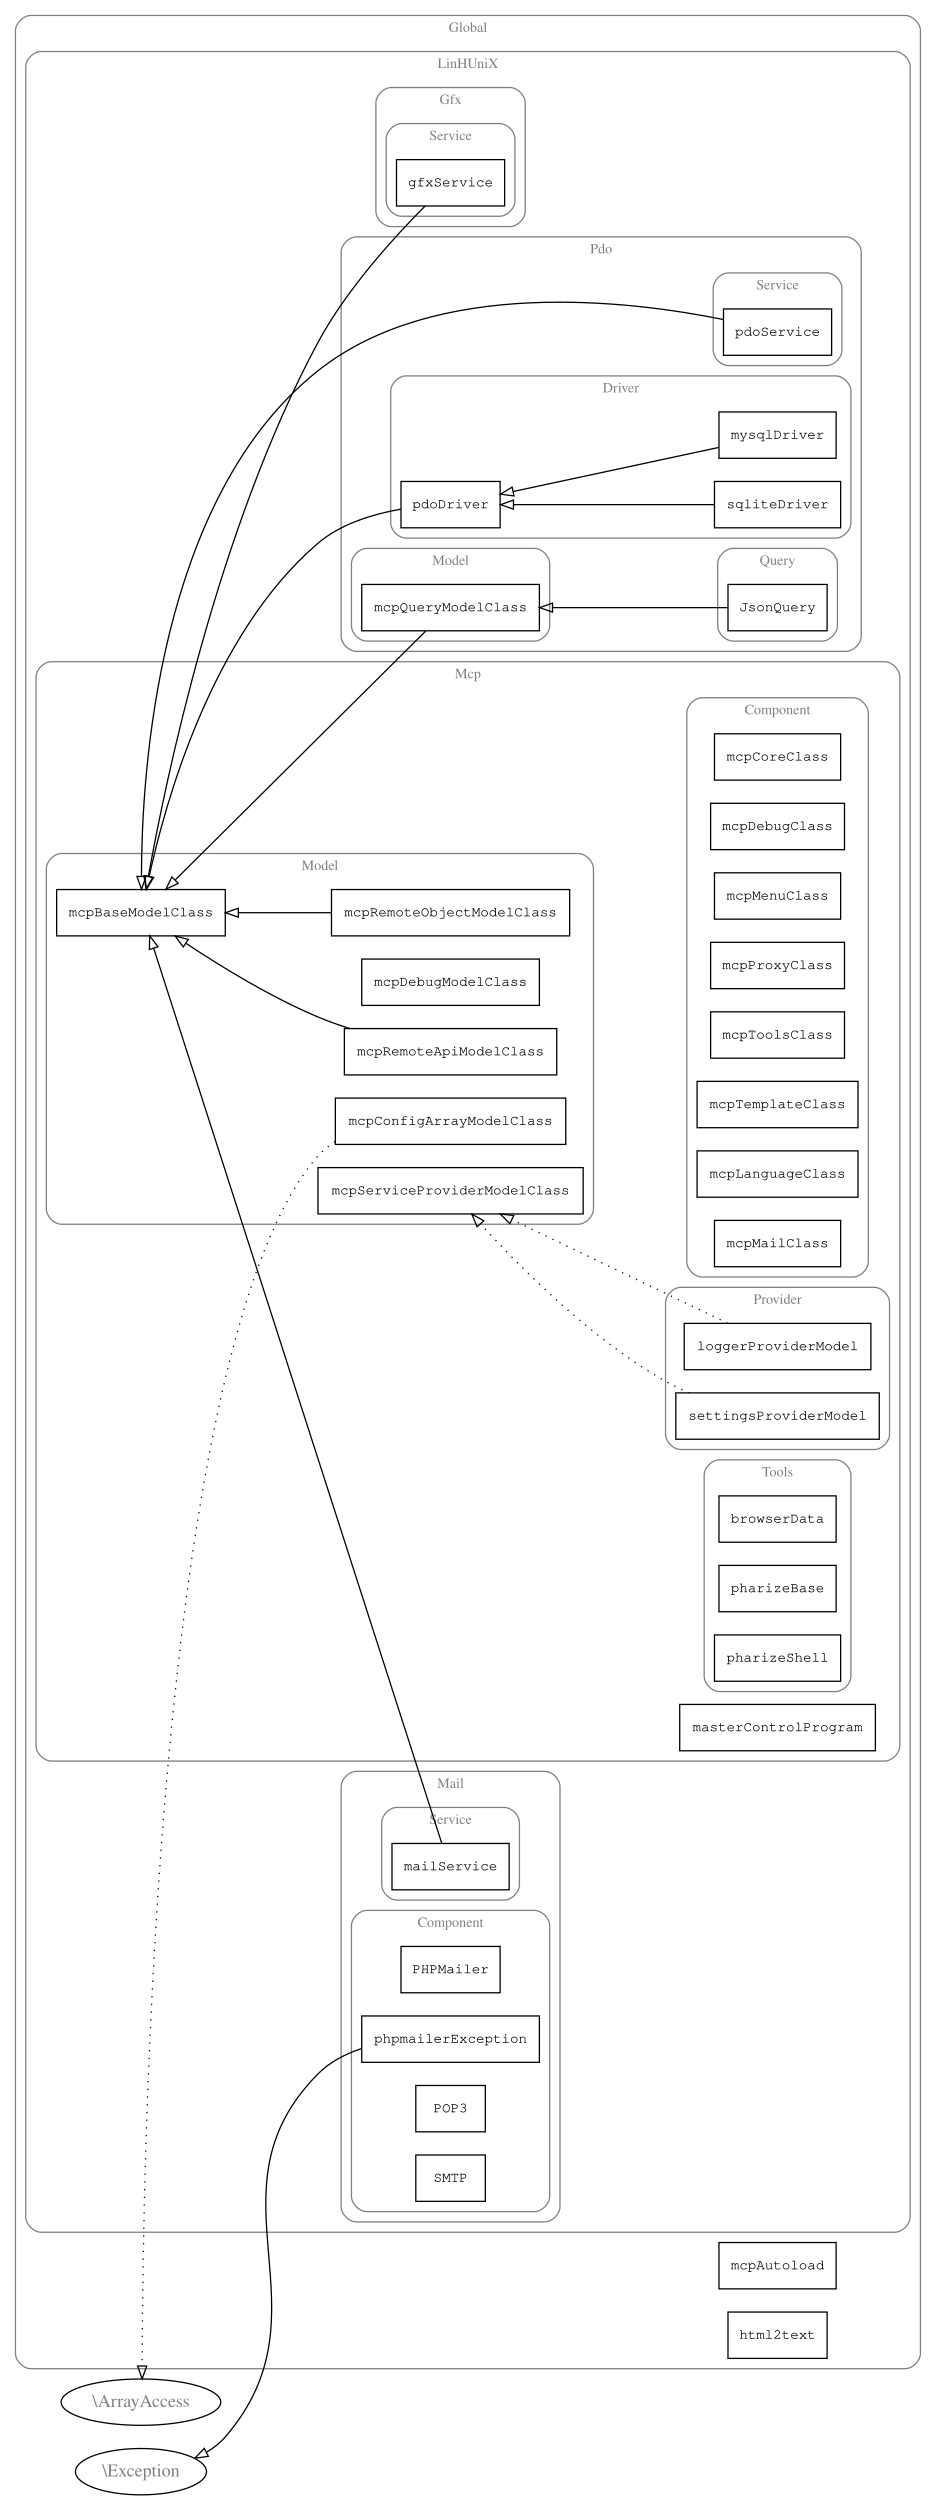
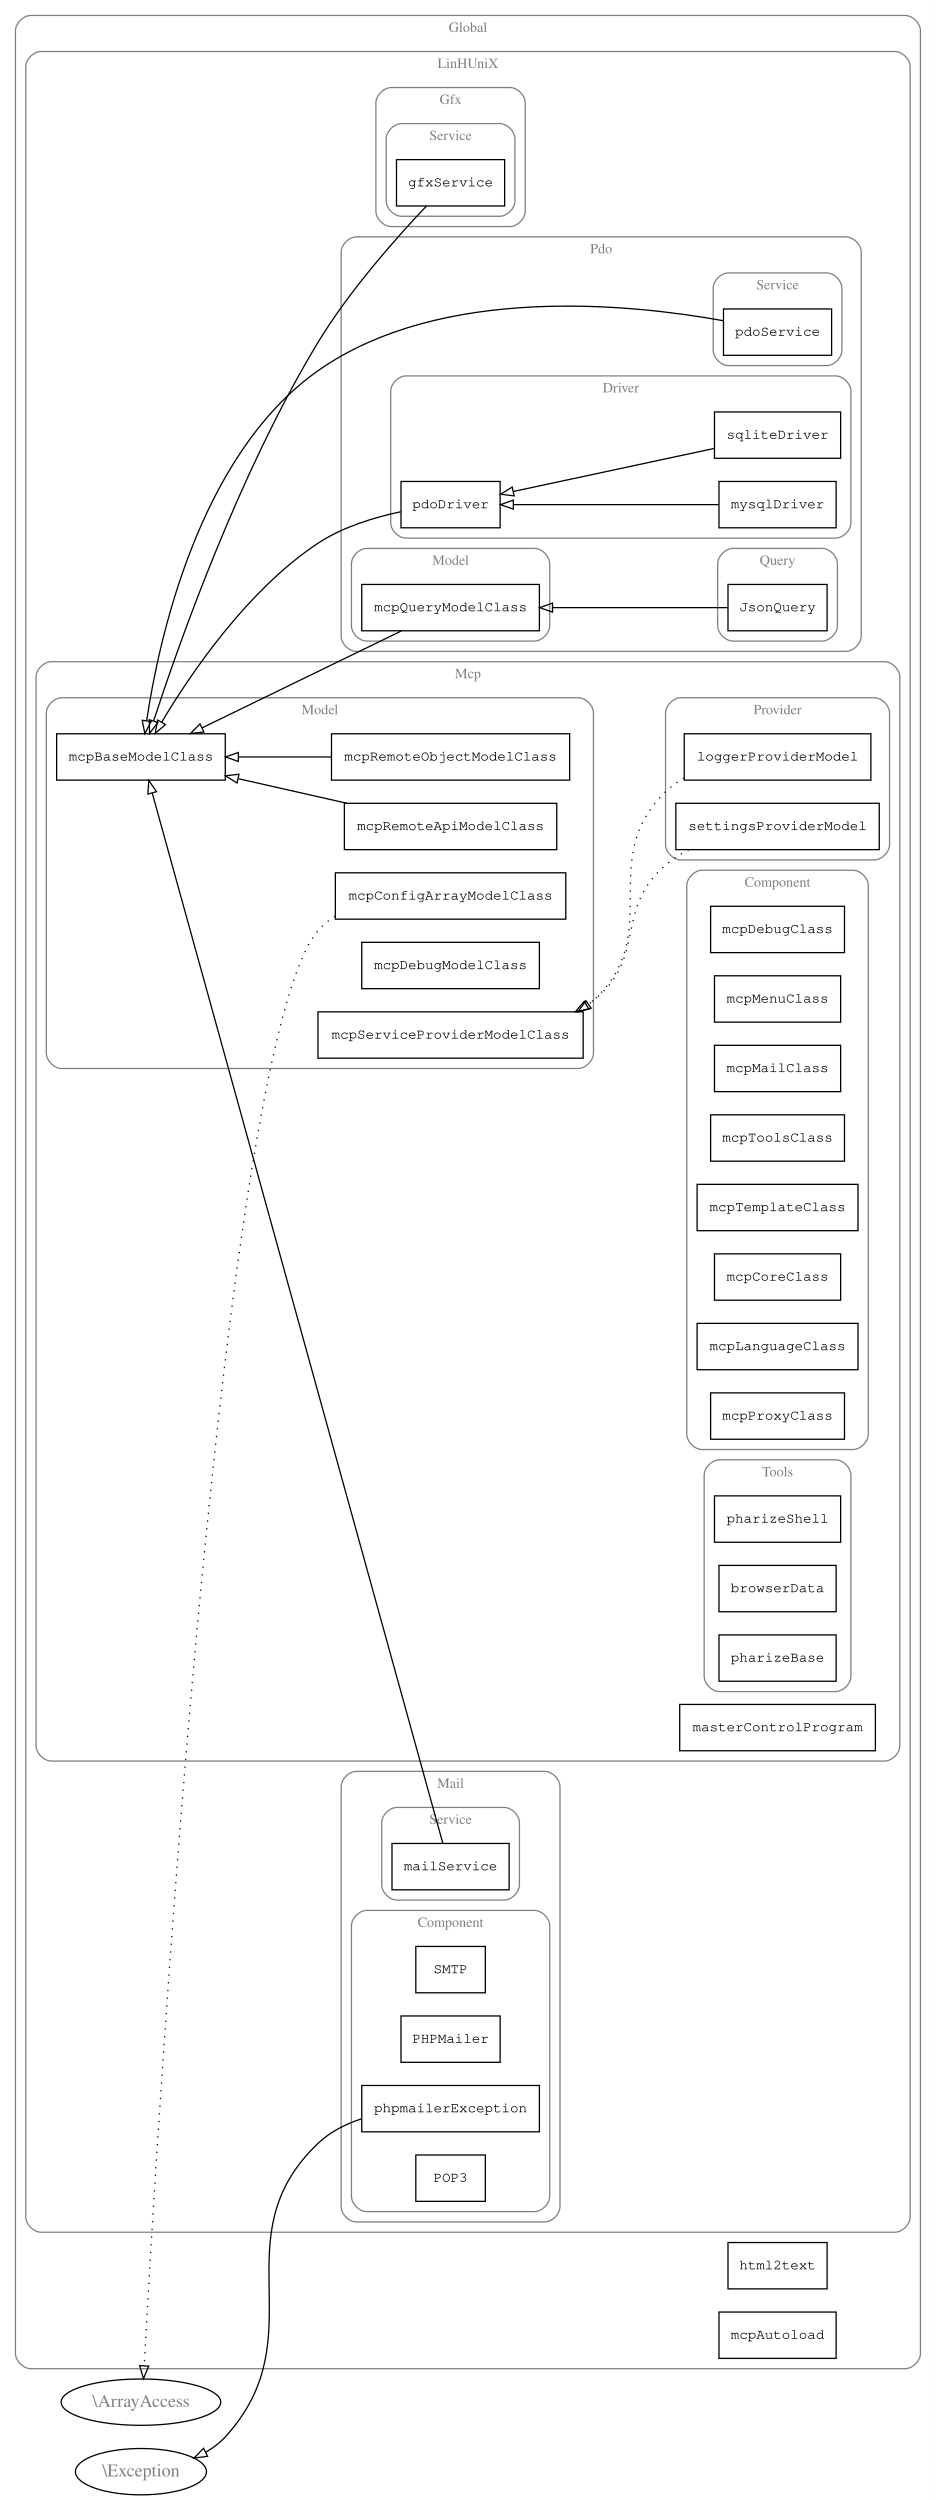
<svg xmlns="http://www.w3.org/2000/svg" width="727pt" height="1942pt" viewBox="0.00 0.00 727.00 1942.00">
  <g id="graph0" class="graph" transform="scale(1 1) rotate(0) translate(4 1938)">
    <polygon fill="white" stroke="none" points="-4,4 -4,-1938 723,-1938 723,4 -4,4" />
    <g id="clust1" class="cluster">
      <path fill="none" stroke="gray" d="M20,-98C20,-98 699,-98 699,-98 705,-98 711,-104 711,-110 711,-110 711,-1914 711,-1914 711,-1920 705,-1926 699,-1926 699,-1926 20,-1926 20,-1926 14,-1926 8,-1920 8,-1914 8,-1914 8,-110 8,-110 8,-104 14,-98 20,-98" />
      <text text-anchor="middle" x="359.5" y="-1913.2" font-family="Times,serif" font-size="11.00" fill="gray">Global</text>
    </g>
    <g id="clust2" class="cluster">
      <path fill="none" stroke="gray" d="M28,-204C28,-204 691,-204 691,-204 697,-204 703,-210 703,-216 703,-216 703,-1886 703,-1886 703,-1892 697,-1898 691,-1898 691,-1898 28,-1898 28,-1898 22,-1898 16,-1892 16,-1886 16,-1886 16,-216 16,-216 16,-210 22,-204 28,-204" />
      <text text-anchor="middle" x="359.5" y="-1885.2" font-family="Times,serif" font-size="11.00" fill="gray">LinHUniX</text>
    </g>
    <g id="clust3" class="cluster">
+       <path fill="none" stroke="gray" d="M36,-570C36,-570 683,-570 683,-570 689,-570 695,-576 695,-582 695,-582 695,-1412 695,-1412 695,-1418 689,-1424 683,-1424 683,-1424 36,-1424 36,-1424 30,-1424 24,-1418 24,-1412 24,-1412 24,-582 24,-582 24,-576 30,-570 36,-570" />
+       <text text-anchor="middle" x="359.5" y="-1411.2" font-family="Times,serif" font-size="11.00" fill="gray">Mcp</text>
+     </g>
+     <g id="clust4" class="cluster">
+       <path fill="none" stroke="gray" d="M525,-1270C525,-1270 675,-1270 675,-1270 681,-1270 687,-1276 687,-1282 687,-1282 687,-1384 687,-1384 687,-1390 681,-1396 675,-1396 675,-1396 525,-1396 525,-1396 519,-1396 513,-1390 513,-1384 513,-1384 513,-1282 513,-1282 513,-1276 519,-1270 525,-1270" />
+       <text text-anchor="middle" x="600" y="-1383.2" font-family="Times,serif" font-size="11.00" fill="gray">Provider</text>
+     </g>
+     <g id="clust5" class="cluster">
+       <path fill="none" stroke="gray" d="M44,-1108C44,-1108 445,-1108 445,-1108 451,-1108 457,-1114 457,-1120 457,-1120 457,-1384 457,-1384 457,-1390 451,-1396 445,-1396 445,-1396 44,-1396 44,-1396 38,-1396 32,-1390 32,-1384 32,-1384 32,-1120 32,-1120 32,-1114 38,-1108 44,-1108" />
+       <text text-anchor="middle" x="244.5" y="-1383.2" font-family="Times,serif" font-size="11.00" fill="gray">Model</text>
+     </g>
+     <g id="clust6" class="cluster">
+       <path fill="none" stroke="gray" d="M541.5,-812C541.5,-812 658.5,-812 658.5,-812 664.5,-812 670.5,-818 670.5,-824 670.5,-824 670.5,-1250 670.5,-1250 670.5,-1256 664.5,-1262 658.5,-1262 658.5,-1262 541.5,-1262 541.5,-1262 535.5,-1262 529.5,-1256 529.5,-1250 529.5,-1250 529.5,-824 529.5,-824 529.5,-818 535.5,-812 541.5,-812" />
+       <text text-anchor="middle" x="600" y="-1249.2" font-family="Times,serif" font-size="11.00" fill="gray">Component</text>
+     </g>
+     <g id="clust7" class="cluster">
+       <path fill="none" stroke="gray" d="M555,-624C555,-624 645,-624 645,-624 651,-624 657,-630 657,-636 657,-636 657,-792 657,-792 657,-798 651,-804 645,-804 645,-804 555,-804 555,-804 549,-804 543,-798 543,-792 543,-792 543,-636 543,-636 543,-630 549,-624 555,-624" />
+       <text text-anchor="middle" x="600" y="-791.2" font-family="Times,serif" font-size="11.00" fill="gray">Tools</text>
+     </g>
+     <g id="clust8" class="cluster">
+       <path fill="none" stroke="gray" d="M273,-1432C273,-1432 653,-1432 653,-1432 659,-1432 665,-1438 665,-1444 665,-1444 665,-1742 665,-1742 665,-1748 659,-1754 653,-1754 653,-1754 273,-1754 273,-1754 267,-1754 261,-1748 261,-1742 261,-1742 261,-1444 261,-1444 261,-1438 267,-1432 273,-1432" />
+       <text text-anchor="middle" x="463" y="-1741.2" font-family="Times,serif" font-size="11.00" fill="gray">Pdo</text>
+     </g>
+     <g id="clust9" class="cluster">
+       <path fill="none" stroke="gray" d="M562,-1654C562,-1654 638,-1654 638,-1654 644,-1654 650,-1660 650,-1666 650,-1666 650,-1714 650,-1714 650,-1720 644,-1726 638,-1726 638,-1726 562,-1726 562,-1726 556,-1726 550,-1720 550,-1714 550,-1714 550,-1666 550,-1666 550,-1660 556,-1654 562,-1654" />
+       <text text-anchor="middle" x="600" y="-1713.2" font-family="Times,serif" font-size="11.00" fill="gray">Service</text>
+     </g>
+     <g id="clust10" class="cluster">
+       <path fill="none" stroke="gray" d="M311.5,-1520C311.5,-1520 645,-1520 645,-1520 651,-1520 657,-1526 657,-1532 657,-1532 657,-1634 657,-1634 657,-1640 651,-1646 645,-1646 645,-1646 311.5,-1646 311.5,-1646 305.5,-1646 299.5,-1640 299.5,-1634 299.5,-1634 299.5,-1532 299.5,-1532 299.5,-1526 305.5,-1520 311.5,-1520" />
+       <text text-anchor="middle" x="478.25" y="-1633.2" font-family="Times,serif" font-size="11.00" fill="gray">Driver</text>
+     </g>
+     <g id="clust11" class="cluster">
+       <path fill="none" stroke="gray" d="M281,-1440C281,-1440 411,-1440 411,-1440 417,-1440 423,-1446 423,-1452 423,-1452 423,-1500 423,-1500 423,-1506 417,-1512 411,-1512 411,-1512 281,-1512 281,-1512 275,-1512 269,-1506 269,-1500 269,-1500 269,-1452 269,-1452 269,-1446 275,-1440 281,-1440" />
+       <text text-anchor="middle" x="346" y="-1499.2" font-family="Times,serif" font-size="11.00" fill="gray">Model</text>
+     </g>
+     <g id="clust12" class="cluster">
+       <path fill="none" stroke="gray" d="M565.5,-1440C565.5,-1440 634.5,-1440 634.5,-1440 640.5,-1440 646.5,-1446 646.5,-1452 646.5,-1452 646.5,-1500 646.5,-1500 646.5,-1506 640.5,-1512 634.5,-1512 634.5,-1512 565.5,-1512 565.5,-1512 559.5,-1512 553.5,-1506 553.5,-1500 553.5,-1500 553.5,-1452 553.5,-1452 553.5,-1446 559.5,-1440 565.5,-1440" />
+       <text text-anchor="middle" x="600" y="-1499.2" font-family="Times,serif" font-size="11.00" fill="gray">Query</text>
+     </g>
+     <g id="clust13" class="cluster">
      <path fill="none" stroke="gray" d="M300,-1762C300,-1762 392,-1762 392,-1762 398,-1762 404,-1768 404,-1774 404,-1774 404,-1858 404,-1858 404,-1864 398,-1870 392,-1870 392,-1870 300,-1870 300,-1870 294,-1870 288,-1864 288,-1858 288,-1858 288,-1774 288,-1774 288,-1768 294,-1762 300,-1762" />
      <text text-anchor="middle" x="346" y="-1857.2" font-family="Times,serif" font-size="11.00" fill="gray">Gfx</text>
    </g>
-     <g id="clust4" class="cluster">
+     <g id="clust14" class="cluster">
      <path fill="none" stroke="gray" d="M308,-1770C308,-1770 384,-1770 384,-1770 390,-1770 396,-1776 396,-1782 396,-1782 396,-1830 396,-1830 396,-1836 390,-1842 384,-1842 384,-1842 308,-1842 308,-1842 302,-1842 296,-1836 296,-1830 296,-1830 296,-1782 296,-1782 296,-1776 302,-1770 308,-1770" />
      <text text-anchor="middle" x="346" y="-1829.2" font-family="Times,serif" font-size="11.00" fill="gray">Service</text>
    </g>
-     <g id="clust5" class="cluster">
+     <g id="clust15" class="cluster">
      <path fill="none" stroke="gray" d="M273,-212C273,-212 419,-212 419,-212 425,-212 431,-218 431,-224 431,-224 431,-550 431,-550 431,-556 425,-562 419,-562 419,-562 273,-562 273,-562 267,-562 261,-556 261,-550 261,-550 261,-224 261,-224 261,-218 267,-212 273,-212" />
      <text text-anchor="middle" x="346" y="-549.2" font-family="Times,serif" font-size="11.00" fill="gray">Mail</text>
    </g>
-     <g id="clust6" class="cluster">
+     <g id="clust16" class="cluster">
      <path fill="none" stroke="gray" d="M281,-220C281,-220 411,-220 411,-220 417,-220 423,-226 423,-232 423,-232 423,-442 423,-442 423,-448 417,-454 411,-454 411,-454 281,-454 281,-454 275,-454 269,-448 269,-442 269,-442 269,-232 269,-232 269,-226 275,-220 281,-220" />
      <text text-anchor="middle" x="346" y="-441.2" font-family="Times,serif" font-size="11.00" fill="gray">Component</text>
    </g>
-     <g id="clust7" class="cluster">
+     <g id="clust17" class="cluster">
      <path fill="none" stroke="gray" d="M304.5,-462C304.5,-462 387.5,-462 387.5,-462 393.5,-462 399.5,-468 399.5,-474 399.5,-474 399.5,-522 399.5,-522 399.5,-528 393.5,-534 387.5,-534 387.5,-534 304.5,-534 304.5,-534 298.5,-534 292.5,-528 292.5,-522 292.5,-522 292.5,-474 292.5,-474 292.5,-468 298.5,-462 304.5,-462" />
      <text text-anchor="middle" x="346" y="-521.2" font-family="Times,serif" font-size="11.00" fill="gray">Service</text>
    </g>
-     <g id="clust8" class="cluster">
-       <path fill="none" stroke="gray" d="M36,-570C36,-570 683,-570 683,-570 689,-570 695,-576 695,-582 695,-582 695,-1412 695,-1412 695,-1418 689,-1424 683,-1424 683,-1424 36,-1424 36,-1424 30,-1424 24,-1418 24,-1412 24,-1412 24,-582 24,-582 24,-576 30,-570 36,-570" />
-       <text text-anchor="middle" x="359.5" y="-1411.2" font-family="Times,serif" font-size="11.00" fill="gray">Mcp</text>
-     </g>
-     <g id="clust9" class="cluster">
-       <path fill="none" stroke="gray" d="M541.5,-946C541.5,-946 658.5,-946 658.5,-946 664.5,-946 670.5,-952 670.5,-958 670.5,-958 670.5,-1384 670.5,-1384 670.5,-1390 664.5,-1396 658.5,-1396 658.5,-1396 541.5,-1396 541.5,-1396 535.5,-1396 529.5,-1390 529.5,-1384 529.5,-1384 529.5,-958 529.5,-958 529.5,-952 535.5,-946 541.5,-946" />
-       <text text-anchor="middle" x="600" y="-1383.2" font-family="Times,serif" font-size="11.00" fill="gray">Component</text>
-     </g>
-     <g id="clust10" class="cluster">
-       <path fill="none" stroke="gray" d="M44,-987C44,-987 445,-987 445,-987 451,-987 457,-993 457,-999 457,-999 457,-1263 457,-1263 457,-1269 451,-1275 445,-1275 445,-1275 44,-1275 44,-1275 38,-1275 32,-1269 32,-1263 32,-1263 32,-999 32,-999 32,-993 38,-987 44,-987" />
-       <text text-anchor="middle" x="244.5" y="-1262.2" font-family="Times,serif" font-size="11.00" fill="gray">Model</text>
-     </g>
-     <g id="clust11" class="cluster">
-       <path fill="none" stroke="gray" d="M525,-812C525,-812 675,-812 675,-812 681,-812 687,-818 687,-824 687,-824 687,-926 687,-926 687,-932 681,-938 675,-938 675,-938 525,-938 525,-938 519,-938 513,-932 513,-926 513,-926 513,-824 513,-824 513,-818 519,-812 525,-812" />
-       <text text-anchor="middle" x="600" y="-925.2" font-family="Times,serif" font-size="11.00" fill="gray">Provider</text>
-     </g>
-     <g id="clust12" class="cluster">
-       <path fill="none" stroke="gray" d="M555,-624C555,-624 645,-624 645,-624 651,-624 657,-630 657,-636 657,-636 657,-792 657,-792 657,-798 651,-804 645,-804 645,-804 555,-804 555,-804 549,-804 543,-798 543,-792 543,-792 543,-636 543,-636 543,-630 549,-624 555,-624" />
-       <text text-anchor="middle" x="600" y="-791.2" font-family="Times,serif" font-size="11.00" fill="gray">Tools</text>
-     </g>
-     <g id="clust13" class="cluster">
-       <path fill="none" stroke="gray" d="M273,-1432C273,-1432 653,-1432 653,-1432 659,-1432 665,-1438 665,-1444 665,-1444 665,-1742 665,-1742 665,-1748 659,-1754 653,-1754 653,-1754 273,-1754 273,-1754 267,-1754 261,-1748 261,-1742 261,-1742 261,-1444 261,-1444 261,-1438 267,-1432 273,-1432" />
-       <text text-anchor="middle" x="463" y="-1741.2" font-family="Times,serif" font-size="11.00" fill="gray">Pdo</text>
-     </g>
-     <g id="clust14" class="cluster">
-       <path fill="none" stroke="gray" d="M311.5,-1520C311.5,-1520 645,-1520 645,-1520 651,-1520 657,-1526 657,-1532 657,-1532 657,-1634 657,-1634 657,-1640 651,-1646 645,-1646 645,-1646 311.5,-1646 311.5,-1646 305.5,-1646 299.5,-1640 299.5,-1634 299.5,-1634 299.5,-1532 299.5,-1532 299.5,-1526 305.5,-1520 311.5,-1520" />
-       <text text-anchor="middle" x="478.25" y="-1633.2" font-family="Times,serif" font-size="11.00" fill="gray">Driver</text>
-     </g>
-     <g id="clust15" class="cluster">
-       <path fill="none" stroke="gray" d="M281,-1440C281,-1440 411,-1440 411,-1440 417,-1440 423,-1446 423,-1452 423,-1452 423,-1500 423,-1500 423,-1506 417,-1512 411,-1512 411,-1512 281,-1512 281,-1512 275,-1512 269,-1506 269,-1500 269,-1500 269,-1452 269,-1452 269,-1446 275,-1440 281,-1440" />
-       <text text-anchor="middle" x="346" y="-1499.2" font-family="Times,serif" font-size="11.00" fill="gray">Model</text>
-     </g>
-     <g id="clust16" class="cluster">
-       <path fill="none" stroke="gray" d="M565.5,-1440C565.5,-1440 634.5,-1440 634.5,-1440 640.5,-1440 646.5,-1446 646.5,-1452 646.5,-1452 646.5,-1500 646.5,-1500 646.5,-1506 640.5,-1512 634.5,-1512 634.5,-1512 565.5,-1512 565.5,-1512 559.5,-1512 553.5,-1506 553.5,-1500 553.5,-1500 553.5,-1452 553.5,-1452 553.5,-1446 559.5,-1440 565.5,-1440" />
-       <text text-anchor="middle" x="600" y="-1499.2" font-family="Times,serif" font-size="11.00" fill="gray">Query</text>
-     </g>
-     <g id="clust17" class="cluster">
-       <path fill="none" stroke="gray" d="M562,-1654C562,-1654 638,-1654 638,-1654 644,-1654 650,-1660 650,-1666 650,-1666 650,-1714 650,-1714 650,-1720 644,-1726 638,-1726 638,-1726 562,-1726 562,-1726 556,-1726 550,-1720 550,-1714 550,-1714 550,-1666 550,-1666 550,-1660 556,-1654 562,-1654" />
-       <text text-anchor="middle" x="600" y="-1713.2" font-family="Times,serif" font-size="11.00" fill="gray">Service</text>
-     </g>
    <g id="node1" class="node">
+       <polygon fill="none" stroke="black" points="672.5,-1368 527.5,-1368 527.5,-1332 672.5,-1332 672.5,-1368" />
+       <text text-anchor="middle" x="600" y="-1347.2" font-family="Courier,monospace" font-size="11.00">loggerProviderModel</text>
+     </g>
+     <g id="node8" class="node">
+       <polygon fill="none" stroke="black" points="449,-1152 243,-1152 243,-1116 449,-1116 449,-1152" />
+       <text text-anchor="middle" x="346" y="-1131.2" font-family="Courier,monospace" font-size="11.00">mcpServiceProviderModelClass</text>
+     </g>
+     <g id="edge1" class="edge">
+       <path fill="none" stroke="black" stroke-dasharray="1,5" d="M527.4,-1333.62C522.158,-1330.65 517.265,-1327.14 513,-1323 458.367,-1269.91 513.291,-1212.33 457,-1161 455.842,-1159.94 454.65,-1158.93 453.426,-1157.95" />
+       <polygon fill="none" stroke="black" points="455.138,-1154.88 444.932,-1152.03 451.137,-1160.62 455.138,-1154.88" />
+     </g>
+     <g id="node2" class="node">
+       <polygon fill="none" stroke="black" points="679,-1314 521,-1314 521,-1278 679,-1278 679,-1314" />
+       <text text-anchor="middle" x="600" y="-1293.2" font-family="Courier,monospace" font-size="11.00">settingsProviderModel</text>
+     </g>
+     <g id="edge12" class="edge">
+       <path fill="none" stroke="black" stroke-dasharray="1,5" d="M531.052,-1277.89C524.566,-1274.56 518.405,-1270.63 513,-1266 472.83,-1231.6 498.757,-1193.46 457,-1161 455.37,-1159.73 453.688,-1158.52 451.963,-1157.37" />
+       <polygon fill="none" stroke="black" points="453.383,-1154.15 442.996,-1152.06 449.816,-1160.17 453.383,-1154.15" />
+     </g>
+     <g id="node3" class="node">
+       <polygon fill="none" stroke="black" points="438.5,-1368 253.5,-1368 253.5,-1332 438.5,-1332 438.5,-1368" />
+       <text text-anchor="middle" x="346" y="-1347.2" font-family="Courier,monospace" font-size="11.00">mcpRemoteObjectModelClass</text>
+     </g>
+     <g id="node4" class="node">
+       <polygon fill="none" stroke="black" points="171,-1368 40,-1368 40,-1332 171,-1332 171,-1368" />
+       <text text-anchor="middle" x="105.5" y="-1347.2" font-family="Courier,monospace" font-size="11.00">mcpBaseModelClass</text>
+     </g>
+     <g id="edge2" class="edge">
+       <path fill="none" stroke="black" d="M253.472,-1350C229.663,-1350 204.294,-1350 181.452,-1350" />
+       <polygon fill="none" stroke="black" points="181.15,-1346.5 171.15,-1350 181.15,-1353.5 181.15,-1346.5" />
+     </g>
+     <g id="node5" class="node">
+       <polygon fill="none" stroke="black" points="435.5,-1260 256.5,-1260 256.5,-1224 435.5,-1224 435.5,-1260" />
+       <text text-anchor="middle" x="346" y="-1239.2" font-family="Courier,monospace" font-size="11.00">mcpConfigArrayModelClass</text>
+     </g>
+     <g id="node35" class="node">
+       <ellipse fill="none" stroke="black" cx="105.5" cy="-72" rx="61.99" ry="18" />
+       <text text-anchor="middle" x="105.5" y="-68.3" font-family="Times,serif" font-size="14.00" fill="gray">\ArrayAccess</text>
+     </g>
+     <g id="edge4" class="edge">
+       <path fill="none" stroke="black" stroke-dasharray="1,5" d="M256.214,-1226.32C251.323,-1223.16 246.845,-1219.42 243,-1215 167.318,-1127.91 117.103,-267.851 107.993,-100.233" />
+       <polygon fill="none" stroke="black" points="111.486,-100.006 107.453,-90.209 104.497,-100.383 111.486,-100.006" />
+     </g>
+     <g id="node6" class="node">
+       <polygon fill="none" stroke="black" points="428.5,-1314 263.5,-1314 263.5,-1278 428.5,-1278 428.5,-1314" />
+       <text text-anchor="middle" x="346" y="-1293.2" font-family="Courier,monospace" font-size="11.00">mcpRemoteApiModelClass</text>
+     </g>
+     <g id="edge11" class="edge">
+       <path fill="none" stroke="black" d="M265.251,-1314.06C238.114,-1320.2 207.9,-1327.04 181.175,-1333.09" />
+       <polygon fill="none" stroke="black" points="180.097,-1329.75 171.116,-1335.37 181.643,-1336.58 180.097,-1329.75" />
+     </g>
+     <g id="node7" class="node">
+       <polygon fill="none" stroke="black" points="415,-1206 277,-1206 277,-1170 415,-1170 415,-1206" />
+       <text text-anchor="middle" x="346" y="-1185.2" font-family="Courier,monospace" font-size="11.00">mcpDebugModelClass</text>
+     </g>
+     <g id="node9" class="node">
+       <polygon fill="none" stroke="black" points="652,-1234 548,-1234 548,-1198 652,-1198 652,-1234" />
+       <text text-anchor="middle" x="600" y="-1213.2" font-family="Courier,monospace" font-size="11.00">mcpDebugClass</text>
+     </g>
+     <g id="node10" class="node">
+       <polygon fill="none" stroke="black" points="649,-1180 551,-1180 551,-1144 649,-1144 649,-1180" />
+       <text text-anchor="middle" x="600" y="-1159.2" font-family="Courier,monospace" font-size="11.00">mcpMenuClass</text>
+     </g>
+     <g id="node11" class="node">
+       <polygon fill="none" stroke="black" points="649,-1126 551,-1126 551,-1090 649,-1090 649,-1126" />
+       <text text-anchor="middle" x="600" y="-1105.2" font-family="Courier,monospace" font-size="11.00">mcpMailClass</text>
+     </g>
+     <g id="node12" class="node">
+       <polygon fill="none" stroke="black" points="652,-1072 548,-1072 548,-1036 652,-1036 652,-1072" />
+       <text text-anchor="middle" x="600" y="-1051.2" font-family="Courier,monospace" font-size="11.00">mcpToolsClass</text>
+     </g>
+     <g id="node13" class="node">
+       <polygon fill="none" stroke="black" points="662.5,-1018 537.5,-1018 537.5,-982 662.5,-982 662.5,-1018" />
+       <text text-anchor="middle" x="600" y="-997.2" font-family="Courier,monospace" font-size="11.00">mcpTemplateClass</text>
+     </g>
+     <g id="node14" class="node">
+       <polygon fill="none" stroke="black" points="649,-964 551,-964 551,-928 649,-928 649,-964" />
+       <text text-anchor="middle" x="600" y="-943.2" font-family="Courier,monospace" font-size="11.00">mcpCoreClass</text>
+     </g>
+     <g id="node15" class="node">
+       <polygon fill="none" stroke="black" points="662.5,-910 537.5,-910 537.5,-874 662.5,-874 662.5,-910" />
+       <text text-anchor="middle" x="600" y="-889.2" font-family="Courier,monospace" font-size="11.00">mcpLanguageClass</text>
+     </g>
+     <g id="node16" class="node">
+       <polygon fill="none" stroke="black" points="652,-856 548,-856 548,-820 652,-820 652,-856" />
+       <text text-anchor="middle" x="600" y="-835.2" font-family="Courier,monospace" font-size="11.00">mcpProxyClass</text>
+     </g>
+     <g id="node17" class="node">
+       <polygon fill="none" stroke="black" points="649,-776 551,-776 551,-740 649,-740 649,-776" />
+       <text text-anchor="middle" x="600" y="-755.2" font-family="Courier,monospace" font-size="11.00">pharizeShell</text>
+     </g>
+     <g id="node18" class="node">
+       <polygon fill="none" stroke="black" points="645.5,-722 554.5,-722 554.5,-686 645.5,-686 645.5,-722" />
+       <text text-anchor="middle" x="600" y="-701.2" font-family="Courier,monospace" font-size="11.00">browserData</text>
+     </g>
+     <g id="node19" class="node">
+       <polygon fill="none" stroke="black" points="645.5,-668 554.5,-668 554.5,-632 645.5,-632 645.5,-668" />
+       <text text-anchor="middle" x="600" y="-647.2" font-family="Courier,monospace" font-size="11.00">pharizeBase</text>
+     </g>
+     <g id="node20" class="node">
+       <polygon fill="none" stroke="black" points="676,-614 524,-614 524,-578 676,-578 676,-614" />
+       <text text-anchor="middle" x="600" y="-593.2" font-family="Courier,monospace" font-size="11.00">masterControlProgram</text>
+     </g>
+     <g id="node21" class="node">
+       <polygon fill="none" stroke="black" points="642,-1698 558,-1698 558,-1662 642,-1662 642,-1698" />
+       <text text-anchor="middle" x="600" y="-1677.2" font-family="Courier,monospace" font-size="11.00">pdoService</text>
+     </g>
+     <g id="edge3" class="edge">
+       <path fill="none" stroke="black" d="M557.734,-1688.89C486.412,-1701.78 338.566,-1717.35 243,-1650 149.901,-1584.38 119.055,-1439.44 109.938,-1378.19" />
+       <polygon fill="none" stroke="black" points="113.378,-1377.52 108.522,-1368.1 106.446,-1378.49 113.378,-1377.52" />
+     </g>
+     <g id="node22" class="node">
+       <polygon fill="none" stroke="black" points="384.5,-1564 307.5,-1564 307.5,-1528 384.5,-1528 384.5,-1564" />
+       <text text-anchor="middle" x="346" y="-1543.2" font-family="Courier,monospace" font-size="11.00">pdoDriver</text>
+     </g>
+     <g id="edge6" class="edge">
+       <path fill="none" stroke="black" d="M307.325,-1540.47C287.014,-1536.18 262.245,-1528.73 243,-1516 187.773,-1479.47 143.52,-1413.82 121.565,-1376.97" />
+       <polygon fill="none" stroke="black" points="124.54,-1375.13 116.471,-1368.26 118.498,-1378.66 124.54,-1375.13" />
+     </g>
+     <g id="node23" class="node">
+       <polygon fill="none" stroke="black" points="649,-1618 551,-1618 551,-1582 649,-1582 649,-1618" />
+       <text text-anchor="middle" x="600" y="-1597.2" font-family="Courier,monospace" font-size="11.00">sqliteDriver</text>
+     </g>
+     <g id="edge8" class="edge">
+       <path fill="none" stroke="black" d="M550.71,-1589.65C505.896,-1580.05 439.564,-1565.84 394.881,-1556.26" />
+       <polygon fill="none" stroke="black" points="395.365,-1552.78 384.854,-1554.11 393.898,-1559.63 395.365,-1552.78" />
+     </g>
+     <g id="node24" class="node">
+       <polygon fill="none" stroke="black" points="645.5,-1564 554.5,-1564 554.5,-1528 645.5,-1528 645.5,-1564" />
+       <text text-anchor="middle" x="600" y="-1543.2" font-family="Courier,monospace" font-size="11.00">mysqlDriver</text>
+     </g>
+     <g id="edge9" class="edge">
+       <path fill="none" stroke="black" d="M554.238,-1546C509.494,-1546 440.923,-1546 395.053,-1546" />
+       <polygon fill="none" stroke="black" points="394.769,-1542.5 384.769,-1546 394.769,-1549.5 394.769,-1542.5" />
+     </g>
+     <g id="node25" class="node">
+       <polygon fill="none" stroke="black" points="415,-1484 277,-1484 277,-1448 415,-1448 415,-1484" />
+       <text text-anchor="middle" x="346" y="-1463.2" font-family="Courier,monospace" font-size="11.00">mcpQueryModelClass</text>
+     </g>
+     <g id="edge7" class="edge">
+       <path fill="none" stroke="black" d="M307.734,-1447.88C265.939,-1427.55 198.101,-1394.55 152.9,-1372.57" />
+       <polygon fill="none" stroke="black" points="154.42,-1369.42 143.897,-1368.19 151.359,-1375.71 154.42,-1369.42" />
+     </g>
+     <g id="node26" class="node">
+       <polygon fill="none" stroke="black" points="638.5,-1484 561.5,-1484 561.5,-1448 638.5,-1448 638.5,-1484" />
+       <text text-anchor="middle" x="600" y="-1463.2" font-family="Courier,monospace" font-size="11.00">JsonQuery</text>
+     </g>
+     <g id="edge10" class="edge">
+       <path fill="none" stroke="black" d="M561.273,-1466C525.467,-1466 470.549,-1466 425.277,-1466" />
+       <polygon fill="none" stroke="black" points="425.183,-1462.5 415.183,-1466 425.182,-1469.5 425.183,-1462.5" />
+     </g>
+     <g id="node27" class="node">
      <polygon fill="none" stroke="black" points="388,-1814 304,-1814 304,-1778 388,-1778 388,-1814" />
      <text text-anchor="middle" x="346" y="-1793.2" font-family="Courier,monospace" font-size="11.00">gfxService</text>
    </g>
-     <g id="node15" class="node">
-       <polygon fill="none" stroke="black" points="171,-1247 40,-1247 40,-1211 171,-1211 171,-1247" />
-       <text text-anchor="middle" x="105.5" y="-1226.2" font-family="Courier,monospace" font-size="11.00">mcpBaseModelClass</text>
-     </g>
-     <g id="edge1" class="edge">
-       <path fill="none" stroke="black" d="M326.202,-1777.95C303.509,-1755.2 265.586,-1713.98 243,-1672 164.837,-1526.73 124.332,-1330.08 111.291,-1257.47" />
-       <polygon fill="none" stroke="black" points="114.679,-1256.53 109.498,-1247.29 107.786,-1257.74 114.679,-1256.53" />
-     </g>
-     <g id="node2" class="node">
-       <polygon fill="none" stroke="black" points="384.5,-426 307.5,-426 307.5,-390 384.5,-390 384.5,-426" />
-       <text text-anchor="middle" x="346" y="-405.2" font-family="Courier,monospace" font-size="11.00">PHPMailer</text>
-     </g>
-     <g id="node3" class="node">
-       <polygon fill="none" stroke="black" points="415,-372 277,-372 277,-336 415,-336 415,-372" />
-       <text text-anchor="middle" x="346" y="-351.2" font-family="Courier,monospace" font-size="11.00">phpmailerException</text>
-     </g>
-     <g id="node35" class="node">
+     <g id="edge5" class="edge">
+       <path fill="none" stroke="black" d="M327.285,-1777.96C305.347,-1754.89 267.842,-1713.01 243,-1672 181.398,-1570.31 134.173,-1435.79 115.372,-1378.16" />
+       <polygon fill="none" stroke="black" points="118.598,-1376.76 112.195,-1368.32 111.937,-1378.91 118.598,-1376.76" />
+     </g>
+     <g id="node28" class="node">
+       <polygon fill="none" stroke="black" points="373,-426 319,-426 319,-390 373,-390 373,-426" />
+       <text text-anchor="middle" x="346" y="-405.2" font-family="Courier,monospace" font-size="11.00">SMTP</text>
+     </g>
+     <g id="node29" class="node">
+       <polygon fill="none" stroke="black" points="384.5,-372 307.5,-372 307.5,-336 384.5,-336 384.5,-372" />
+       <text text-anchor="middle" x="346" y="-351.2" font-family="Courier,monospace" font-size="11.00">PHPMailer</text>
+     </g>
+     <g id="node30" class="node">
+       <polygon fill="none" stroke="black" points="415,-318 277,-318 277,-282 415,-282 415,-318" />
+       <text text-anchor="middle" x="346" y="-297.2" font-family="Courier,monospace" font-size="11.00">phpmailerException</text>
+     </g>
+     <g id="node36" class="node">
      <ellipse fill="none" stroke="black" cx="105.5" cy="-18" rx="50.892" ry="18" />
      <text text-anchor="middle" x="105.5" y="-14.3" font-family="Times,serif" font-size="14.00" fill="gray">\Exception</text>
    </g>
-     <g id="edge2" class="edge">
-       <path fill="none" stroke="black" d="M276.793,-346.637C264.247,-342.514 252.221,-336.302 243,-327 151.936,-235.132 255.53,-142.914 171,-45 166.887,-40.236 161.795,-36.294 156.289,-33.037" />
-       <polygon fill="none" stroke="black" points="157.871,-29.915 147.376,-28.463 154.675,-36.143 157.871,-29.915" />
-     </g>
-     <g id="node4" class="node">
-       <polygon fill="none" stroke="black" points="373,-318 319,-318 319,-282 373,-282 373,-318" />
-       <text text-anchor="middle" x="346" y="-297.2" font-family="Courier,monospace" font-size="11.00">POP3</text>
-     </g>
-     <g id="node5" class="node">
+     <g id="edge13" class="edge">
+       <path fill="none" stroke="black" d="M276.929,-292.143C264.447,-288.052 252.411,-281.977 243,-273 166.11,-199.649 242.663,-123.466 171,-45 166.702,-40.294 161.454,-36.383 155.827,-33.138" />
+       <polygon fill="none" stroke="black" points="157.259,-29.941 146.754,-28.57 154.111,-36.193 157.259,-29.941" />
+     </g>
+     <g id="node31" class="node">
      <polygon fill="none" stroke="black" points="373,-264 319,-264 319,-228 373,-228 373,-264" />
-       <text text-anchor="middle" x="346" y="-243.2" font-family="Courier,monospace" font-size="11.00">SMTP</text>
-     </g>
-     <g id="node6" class="node">
+       <text text-anchor="middle" x="346" y="-243.2" font-family="Courier,monospace" font-size="11.00">POP3</text>
+     </g>
+     <g id="node32" class="node">
      <polygon fill="none" stroke="black" points="391.5,-506 300.5,-506 300.5,-470 391.5,-470 391.5,-506" />
      <text text-anchor="middle" x="346" y="-485.2" font-family="Courier,monospace" font-size="11.00">mailService</text>
    </g>
-     <g id="edge3" class="edge">
-       <path fill="none" stroke="black" d="M339.104,-506.317C307.077,-605.824 154.021,-1081.35 115.377,-1201.42" />
-       <polygon fill="none" stroke="black" points="112.028,-1200.4 112.296,-1210.99 118.691,-1202.55 112.028,-1200.4" />
-     </g>
-     <g id="node7" class="node">
-       <polygon fill="none" stroke="black" points="649,-1368 551,-1368 551,-1332 649,-1332 649,-1368" />
-       <text text-anchor="middle" x="600" y="-1347.2" font-family="Courier,monospace" font-size="11.00">mcpCoreClass</text>
-     </g>
-     <g id="node8" class="node">
-       <polygon fill="none" stroke="black" points="652,-1314 548,-1314 548,-1278 652,-1278 652,-1314" />
-       <text text-anchor="middle" x="600" y="-1293.2" font-family="Courier,monospace" font-size="11.00">mcpDebugClass</text>
-     </g>
-     <g id="node9" class="node">
-       <polygon fill="none" stroke="black" points="649,-1260 551,-1260 551,-1224 649,-1224 649,-1260" />
-       <text text-anchor="middle" x="600" y="-1239.2" font-family="Courier,monospace" font-size="11.00">mcpMenuClass</text>
-     </g>
-     <g id="node10" class="node">
-       <polygon fill="none" stroke="black" points="652,-1206 548,-1206 548,-1170 652,-1170 652,-1206" />
-       <text text-anchor="middle" x="600" y="-1185.2" font-family="Courier,monospace" font-size="11.00">mcpProxyClass</text>
-     </g>
-     <g id="node11" class="node">
-       <polygon fill="none" stroke="black" points="652,-1152 548,-1152 548,-1116 652,-1116 652,-1152" />
-       <text text-anchor="middle" x="600" y="-1131.2" font-family="Courier,monospace" font-size="11.00">mcpToolsClass</text>
-     </g>
-     <g id="node12" class="node">
-       <polygon fill="none" stroke="black" points="662.5,-1098 537.5,-1098 537.5,-1062 662.5,-1062 662.5,-1098" />
-       <text text-anchor="middle" x="600" y="-1077.2" font-family="Courier,monospace" font-size="11.00">mcpTemplateClass</text>
-     </g>
-     <g id="node13" class="node">
-       <polygon fill="none" stroke="black" points="662.5,-1044 537.5,-1044 537.5,-1008 662.5,-1008 662.5,-1044" />
-       <text text-anchor="middle" x="600" y="-1023.2" font-family="Courier,monospace" font-size="11.00">mcpLanguageClass</text>
-     </g>
-     <g id="node14" class="node">
-       <polygon fill="none" stroke="black" points="649,-990 551,-990 551,-954 649,-954 649,-990" />
-       <text text-anchor="middle" x="600" y="-969.2" font-family="Courier,monospace" font-size="11.00">mcpMailClass</text>
-     </g>
-     <g id="node16" class="node">
-       <polygon fill="none" stroke="black" points="435.5,-1085 256.5,-1085 256.5,-1049 435.5,-1049 435.5,-1085" />
-       <text text-anchor="middle" x="346" y="-1064.2" font-family="Courier,monospace" font-size="11.00">mcpConfigArrayModelClass</text>
-     </g>
-     <g id="node36" class="node">
-       <ellipse fill="none" stroke="black" cx="105.5" cy="-72" rx="61.99" ry="18" />
-       <text text-anchor="middle" x="105.5" y="-68.3" font-family="Times,serif" font-size="14.00" fill="gray">\ArrayAccess</text>
-     </g>
-     <g id="edge4" class="edge">
-       <path fill="none" stroke="black" stroke-dasharray="1,5" d="M256.322,-1051.23C251.404,-1048.09 246.892,-1044.38 243,-1040 114.923,-895.744 106.675,-244.378 106.433,-100.28" />
-       <polygon fill="none" stroke="black" points="109.933,-100.067 106.429,-90.069 102.933,-100.07 109.933,-100.067" />
-     </g>
-     <g id="node17" class="node">
-       <polygon fill="none" stroke="black" points="415,-1193 277,-1193 277,-1157 415,-1157 415,-1193" />
-       <text text-anchor="middle" x="346" y="-1172.2" font-family="Courier,monospace" font-size="11.00">mcpDebugModelClass</text>
-     </g>
-     <g id="node18" class="node">
-       <polygon fill="none" stroke="black" points="428.5,-1139 263.5,-1139 263.5,-1103 428.5,-1103 428.5,-1139" />
-       <text text-anchor="middle" x="346" y="-1118.2" font-family="Courier,monospace" font-size="11.00">mcpRemoteApiModelClass</text>
-     </g>
-     <g id="edge5" class="edge">
-       <path fill="none" stroke="black" d="M267.655,-1139.03C259.222,-1141.72 250.855,-1144.71 243,-1148 206.243,-1163.42 167.445,-1187.27 140.647,-1205.11" />
-       <polygon fill="none" stroke="black" points="138.378,-1202.42 132.039,-1210.9 142.289,-1208.22 138.378,-1202.42" />
-     </g>
-     <g id="node19" class="node">
-       <polygon fill="none" stroke="black" points="438.5,-1247 253.5,-1247 253.5,-1211 438.5,-1211 438.5,-1247" />
-       <text text-anchor="middle" x="346" y="-1226.2" font-family="Courier,monospace" font-size="11.00">mcpRemoteObjectModelClass</text>
-     </g>
-     <g id="edge6" class="edge">
-       <path fill="none" stroke="black" d="M253.472,-1229C229.663,-1229 204.294,-1229 181.452,-1229" />
-       <polygon fill="none" stroke="black" points="181.15,-1225.5 171.15,-1229 181.15,-1232.5 181.15,-1225.5" />
-     </g>
-     <g id="node20" class="node">
-       <polygon fill="none" stroke="black" points="449,-1031 243,-1031 243,-995 449,-995 449,-1031" />
-       <text text-anchor="middle" x="346" y="-1010.2" font-family="Courier,monospace" font-size="11.00">mcpServiceProviderModelClass</text>
-     </g>
-     <g id="node21" class="node">
-       <polygon fill="none" stroke="black" points="672.5,-910 527.5,-910 527.5,-874 672.5,-874 672.5,-910" />
-       <text text-anchor="middle" x="600" y="-889.2" font-family="Courier,monospace" font-size="11.00">loggerProviderModel</text>
-     </g>
-     <g id="edge7" class="edge">
-       <path fill="none" stroke="black" stroke-dasharray="1,5" d="M561.273,-910.115C516.606,-931.562 442.197,-967.29 393.873,-990.493" />
-       <polygon fill="none" stroke="black" points="392.072,-987.475 384.573,-994.959 395.102,-993.786 392.072,-987.475" />
-     </g>
-     <g id="node22" class="node">
-       <polygon fill="none" stroke="black" points="679,-856 521,-856 521,-820 679,-820 679,-856" />
-       <text text-anchor="middle" x="600" y="-835.2" font-family="Courier,monospace" font-size="11.00">settingsProviderModel</text>
-     </g>
-     <g id="edge8" class="edge">
-       <path fill="none" stroke="black" stroke-dasharray="1,5" d="M531.618,-856.073C525.165,-858.712 518.852,-861.679 513,-865 454.802,-898.027 399.321,-954.168 369.552,-986.99" />
-       <polygon fill="none" stroke="black" points="366.618,-985.02 362.552,-994.804 371.832,-989.691 366.618,-985.02" />
-     </g>
-     <g id="node23" class="node">
-       <polygon fill="none" stroke="black" points="645.5,-776 554.5,-776 554.5,-740 645.5,-740 645.5,-776" />
-       <text text-anchor="middle" x="600" y="-755.2" font-family="Courier,monospace" font-size="11.00">browserData</text>
-     </g>
-     <g id="node24" class="node">
-       <polygon fill="none" stroke="black" points="645.5,-722 554.5,-722 554.5,-686 645.5,-686 645.5,-722" />
-       <text text-anchor="middle" x="600" y="-701.2" font-family="Courier,monospace" font-size="11.00">pharizeBase</text>
-     </g>
-     <g id="node25" class="node">
-       <polygon fill="none" stroke="black" points="649,-668 551,-668 551,-632 649,-632 649,-668" />
-       <text text-anchor="middle" x="600" y="-647.2" font-family="Courier,monospace" font-size="11.00">pharizeShell</text>
-     </g>
-     <g id="node26" class="node">
-       <polygon fill="none" stroke="black" points="676,-614 524,-614 524,-578 676,-578 676,-614" />
-       <text text-anchor="middle" x="600" y="-593.2" font-family="Courier,monospace" font-size="11.00">masterControlProgram</text>
-     </g>
-     <g id="node27" class="node">
-       <polygon fill="none" stroke="black" points="645.5,-1618 554.5,-1618 554.5,-1582 645.5,-1582 645.5,-1618" />
-       <text text-anchor="middle" x="600" y="-1597.2" font-family="Courier,monospace" font-size="11.00">mysqlDriver</text>
-     </g>
-     <g id="node28" class="node">
-       <polygon fill="none" stroke="black" points="384.5,-1564 307.5,-1564 307.5,-1528 384.5,-1528 384.5,-1564" />
-       <text text-anchor="middle" x="346" y="-1543.2" font-family="Courier,monospace" font-size="11.00">pdoDriver</text>
-     </g>
-     <g id="edge9" class="edge">
-       <path fill="none" stroke="black" d="M554.238,-1590.41C509.4,-1580.8 440.635,-1566.06 394.764,-1556.24" />
-       <polygon fill="none" stroke="black" points="395.28,-1552.77 384.769,-1554.09 393.814,-1559.61 395.28,-1552.77" />
-     </g>
-     <g id="edge10" class="edge">
-       <path fill="none" stroke="black" d="M307.479,-1542.5C286.472,-1538.84 260.972,-1531.34 243,-1516 160.62,-1445.7 124.322,-1314.48 111.87,-1257.09" />
-       <polygon fill="none" stroke="black" points="115.288,-1256.34 109.816,-1247.26 108.436,-1257.77 115.288,-1256.34" />
-     </g>
-     <g id="node29" class="node">
-       <polygon fill="none" stroke="black" points="649,-1564 551,-1564 551,-1528 649,-1528 649,-1564" />
-       <text text-anchor="middle" x="600" y="-1543.2" font-family="Courier,monospace" font-size="11.00">sqliteDriver</text>
-     </g>
-     <g id="edge11" class="edge">
-       <path fill="none" stroke="black" d="M550.71,-1546C505.896,-1546 439.564,-1546 394.881,-1546" />
-       <polygon fill="none" stroke="black" points="394.854,-1542.5 384.854,-1546 394.854,-1549.5 394.854,-1542.5" />
-     </g>
-     <g id="node30" class="node">
-       <polygon fill="none" stroke="black" points="415,-1484 277,-1484 277,-1448 415,-1448 415,-1484" />
-       <text text-anchor="middle" x="346" y="-1463.2" font-family="Courier,monospace" font-size="11.00">mcpQueryModelClass</text>
-     </g>
-     <g id="edge12" class="edge">
-       <path fill="none" stroke="black" d="M326.681,-1447.8C284.541,-1405.92 180.634,-1302.67 132.166,-1254.5" />
-       <polygon fill="none" stroke="black" points="134.442,-1251.83 124.881,-1247.27 129.507,-1256.8 134.442,-1251.83" />
-     </g>
-     <g id="node31" class="node">
-       <polygon fill="none" stroke="black" points="638.5,-1484 561.5,-1484 561.5,-1448 638.5,-1448 638.5,-1484" />
-       <text text-anchor="middle" x="600" y="-1463.2" font-family="Courier,monospace" font-size="11.00">JsonQuery</text>
-     </g>
-     <g id="edge13" class="edge">
-       <path fill="none" stroke="black" d="M561.273,-1466C525.467,-1466 470.549,-1466 425.277,-1466" />
-       <polygon fill="none" stroke="black" points="425.183,-1462.5 415.183,-1466 425.182,-1469.5 425.183,-1462.5" />
-     </g>
-     <g id="node32" class="node">
-       <polygon fill="none" stroke="black" points="642,-1698 558,-1698 558,-1662 642,-1662 642,-1698" />
-       <text text-anchor="middle" x="600" y="-1677.2" font-family="Courier,monospace" font-size="11.00">pdoService</text>
-     </g>
    <g id="edge14" class="edge">
-       <path fill="none" stroke="black" d="M557.768,-1689.82C485.509,-1704.44 334.958,-1722.95 243,-1650 117.928,-1550.78 105.962,-1335.28 105.892,-1257.62" />
-       <polygon fill="none" stroke="black" points="109.395,-1257.21 105.956,-1247.19 102.395,-1257.17 109.395,-1257.21" />
+       <path fill="none" stroke="black" d="M340.019,-506.004C309.831,-615.11 151.444,-1187.56 114.301,-1321.81" />
+       <polygon fill="none" stroke="black" points="110.848,-1321.16 111.555,-1331.73 117.595,-1323.03 110.848,-1321.16" />
    </g>
    <g id="node33" class="node">
-       <polygon fill="none" stroke="black" points="645.5,-196 554.5,-196 554.5,-160 645.5,-160 645.5,-196" />
-       <text text-anchor="middle" x="600" y="-175.2" font-family="Courier,monospace" font-size="11.00">mcpAutoload</text>
+       <polygon fill="none" stroke="black" points="638.5,-196 561.5,-196 561.5,-160 638.5,-160 638.5,-196" />
+       <text text-anchor="middle" x="600" y="-175.2" font-family="Courier,monospace" font-size="11.00">html2text</text>
    </g>
    <g id="node34" class="node">
-       <polygon fill="none" stroke="black" points="638.5,-142 561.5,-142 561.5,-106 638.5,-106 638.5,-142" />
-       <text text-anchor="middle" x="600" y="-121.2" font-family="Courier,monospace" font-size="11.00">html2text</text>
+       <polygon fill="none" stroke="black" points="645.5,-142 554.5,-142 554.5,-106 645.5,-106 645.5,-142" />
+       <text text-anchor="middle" x="600" y="-121.2" font-family="Courier,monospace" font-size="11.00">mcpAutoload</text>
    </g>
  </g>
</svg>
